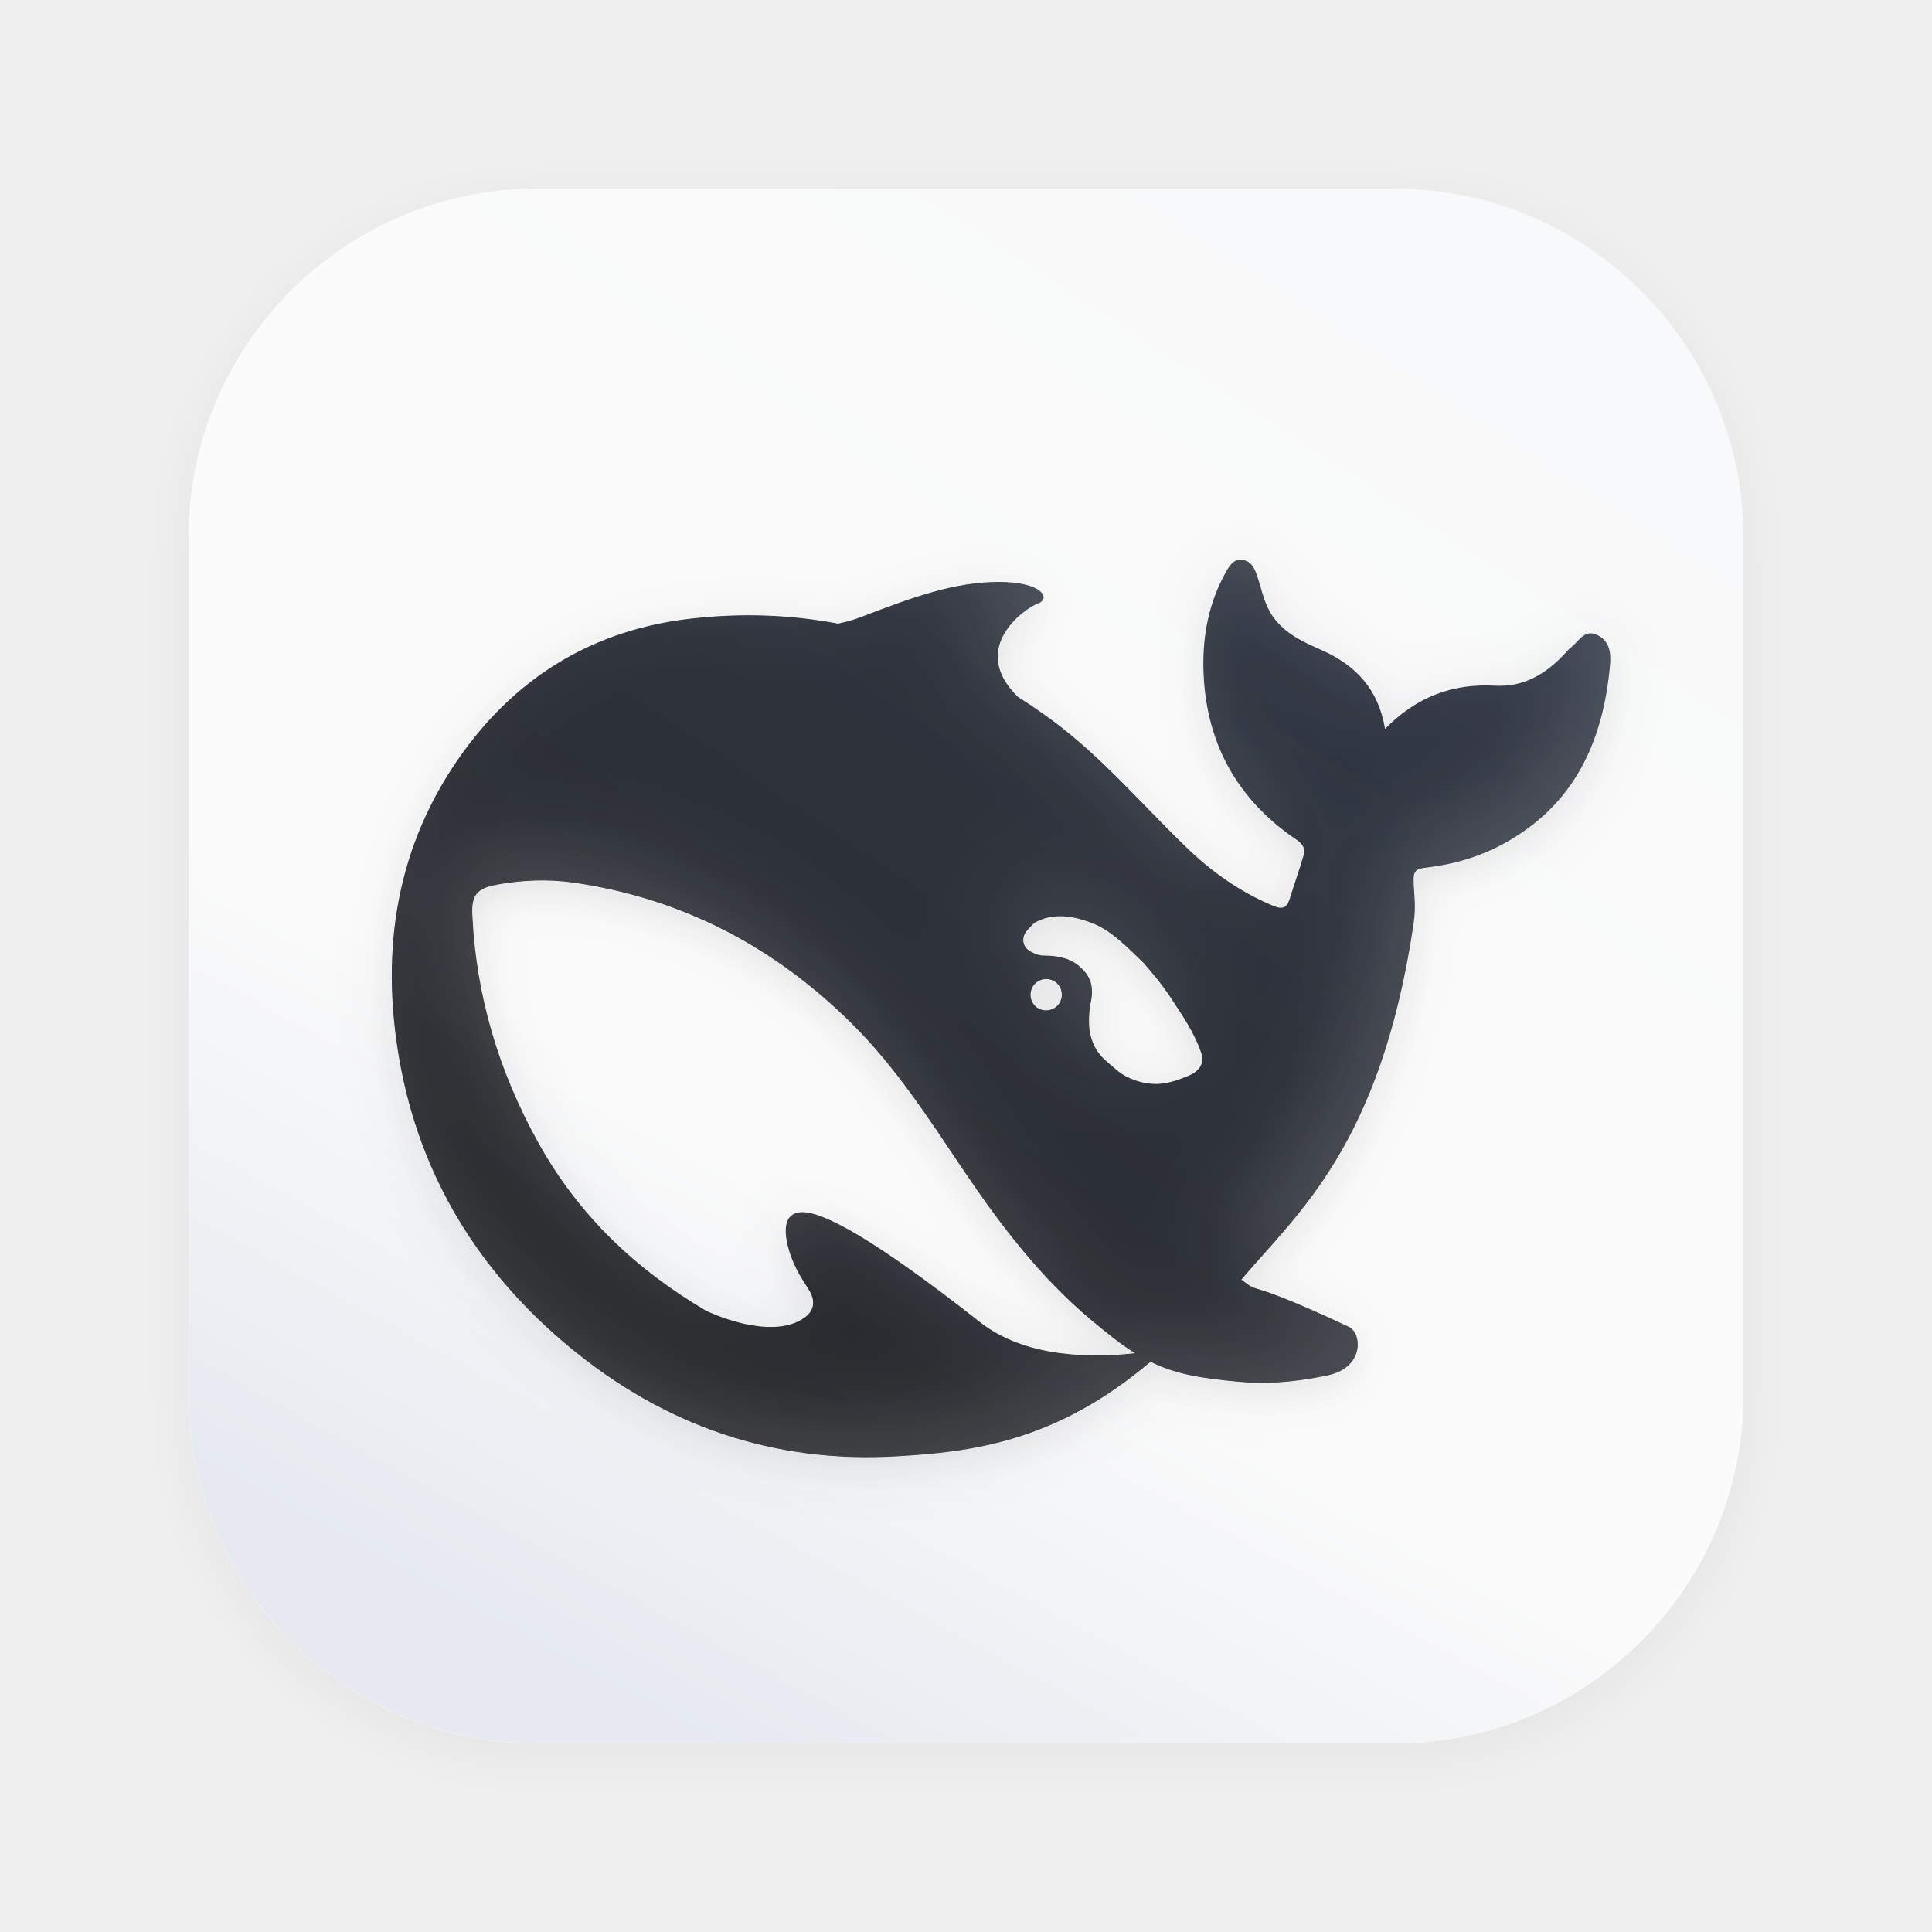
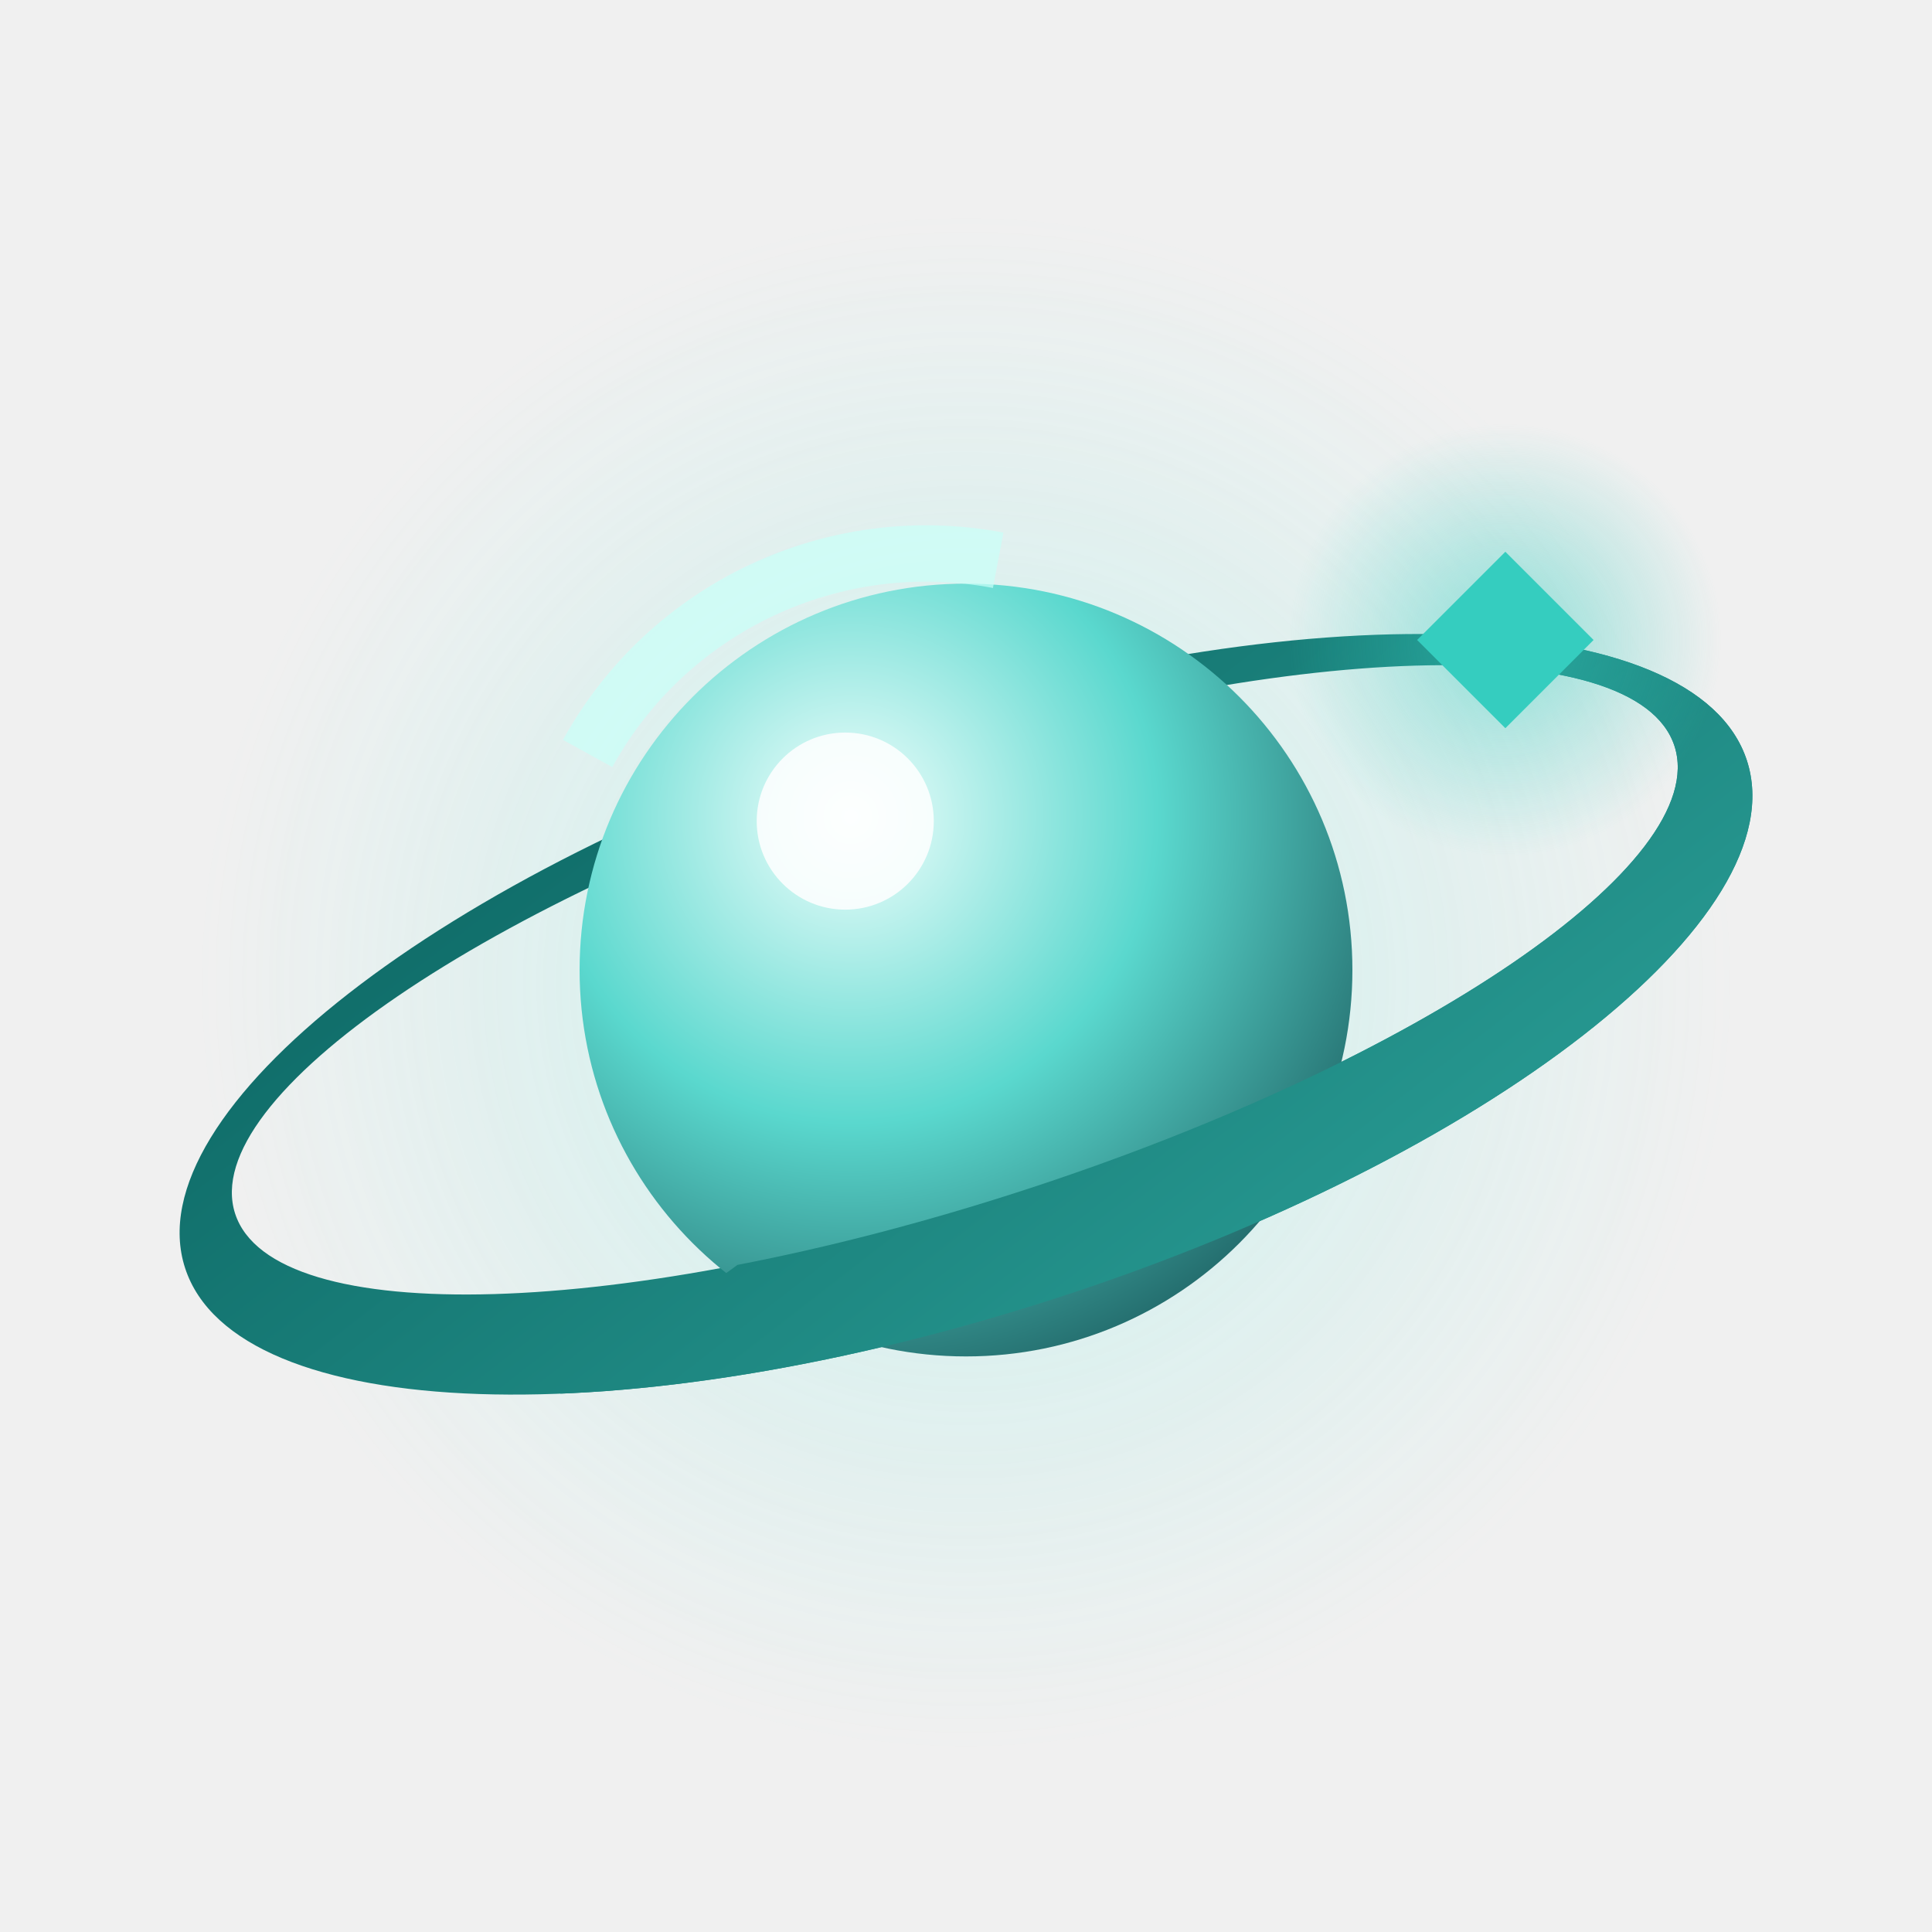
- <svg xmlns="http://www.w3.org/2000/svg" width="1024" height="1024" viewBox="0 0 1024 1024" fill="none">
-   <g transform="translate(100 100) scale(0.8046875) translate(-40 -32)">
-     <g filter="url(#filter0_d_1637_371)">
-       <rect rx="230" width="1024" height="1024" transform="translate(40 32)" fill="#FBFBFB" />
-       <rect rx="230" width="1024" height="1024" transform="translate(40 32)" fill="url(#paint0_linear_1637_371)" fill-opacity="0.4" />
-       <rect rx="230" width="1024" height="1024" transform="translate(40 32)" fill="url(#paint1_linear_1637_371)" fill-opacity="0.8" />
-       <g filter="url(#filter1_ddi_1637_371)">
-         <path d="M968.002 326.025C959.5 321.85 955.842 329.804 950.865 333.835C949.162 335.143 947.722 336.834 946.283 338.393C933.859 351.673 919.336 360.407 900.376 359.363C872.649 357.804 848.963 366.525 828.035 387.759C823.586 361.583 808.812 345.951 786.313 335.936C774.536 330.729 762.64 325.51 754.401 314.186C748.645 306.112 747.074 297.127 744.195 288.274C742.36 282.936 740.538 277.465 734.385 276.554C727.718 275.51 725.103 281.112 722.476 285.803C712.006 304.95 707.952 326.039 708.349 347.405C709.26 395.463 729.54 433.742 769.823 460.962C774.404 464.094 775.579 467.212 774.14 471.771C771.394 481.153 768.119 490.257 765.241 499.639C763.406 505.624 760.66 506.933 754.256 504.329C732.154 495.08 713.049 481.417 696.175 464.874C667.524 437.138 641.633 406.536 609.325 382.566C601.733 376.964 594.154 371.758 586.298 366.802C553.33 334.773 590.616 308.464 599.251 305.333C608.282 302.082 602.393 290.877 573.214 291.009C544.048 291.141 517.364 300.906 483.353 313.935C478.389 315.891 473.147 317.318 467.786 318.494C436.917 312.64 404.873 311.332 371.377 315.111C308.332 322.141 257.975 351.964 220.953 402.876C176.471 464.081 166.014 533.624 178.835 606.153C192.302 682.594 231.291 745.887 291.194 795.372C353.328 846.68 424.876 871.813 506.498 866.99C556.076 864.122 611.279 857.489 673.532 804.74C689.23 812.55 705.708 815.681 733.052 818.02C754.111 819.976 774.391 816.976 790.076 813.726C814.674 808.519 812.971 785.726 804.072 781.564C731.995 747.962 747.826 761.638 733.435 750.565C770.06 707.198 825.263 662.139 846.85 516.156C848.553 504.567 847.114 497.273 846.85 487.892C846.718 482.157 848.025 479.95 854.574 479.303C872.623 477.215 890.156 472.273 906.238 463.42C952.938 437.892 971.765 395.965 976.215 345.7C976.875 338.01 976.083 330.069 967.976 326.039L968.002 326.025ZM561.067 778.432C491.222 723.477 457.343 705.374 443.347 706.154C430.263 706.933 432.626 721.918 435.505 731.682C438.515 741.315 442.436 747.962 447.929 756.418C451.718 762.021 454.346 770.345 444.14 776.609C421.641 790.549 382.533 771.918 380.698 771.006C335.174 744.182 297.109 708.757 270.293 660.316C244.389 613.698 229.35 563.685 226.868 510.302C226.208 497.406 230.01 492.847 242.831 490.508C259.704 487.376 277.106 486.729 293.98 489.2C365.264 499.625 425.959 531.523 476.844 582.052C505.878 610.831 527.861 645.213 550.491 678.815C574.561 714.492 600.452 748.49 633.42 776.358C645.066 786.122 654.348 793.548 663.247 799.019C636.431 802.018 591.698 802.666 561.08 778.445L561.067 778.432ZM594.55 562.905C594.55 557.171 599.132 552.625 604.888 552.625C606.195 552.625 607.371 552.876 608.414 553.273C609.853 553.801 611.16 554.581 612.203 555.744C614.038 557.567 615.081 560.17 615.081 562.905C615.081 568.64 610.5 573.185 604.743 573.185C598.987 573.185 594.537 568.627 594.537 562.905H594.55ZM698.539 616.301C691.871 619.037 685.19 621.375 678.787 621.64C668.845 622.155 657.992 618.125 652.103 613.17C642.953 605.479 636.404 601.185 633.658 587.773C632.483 582.039 633.13 573.185 634.186 568.111C636.536 557.171 633.922 550.141 626.212 543.759C619.927 538.553 611.952 537.112 603.185 537.112C599.911 537.112 596.914 535.685 594.682 534.509C591.025 532.686 588.015 528.127 590.893 522.525C591.804 520.701 596.254 516.275 597.297 515.495C609.206 508.716 622.937 510.936 635.625 516.01C647.403 520.833 656.288 529.686 669.109 542.186C682.193 557.289 684.543 561.465 692.003 572.789C697.892 581.642 703.252 590.759 706.909 601.185C709.128 607.699 706.249 613.038 698.539 616.288V616.301Z" fill="url(#paint2_linear_1637_371)" fill-opacity="0.9" />
-       </g>
-     </g>
+ <svg xmlns="http://www.w3.org/2000/svg" viewBox="0 0 24 24" width="1024" height="1024">
+   <defs>
+     <radialGradient id="ball" cx="0.35" cy="0.3" r="0.95">
+       <stop offset="0" stop-color="#F2FFFD" />
+       <stop offset="0.42" stop-color="#5AD8CE" />
+       <stop offset="1" stop-color="#07353B" />
+     </radialGradient>
+     <linearGradient id="ring" x1="0" y1="0" x2="1" y2="1">
+       <stop offset="0" stop-color="#0C6663" />
+       <stop offset="1" stop-color="#2A9E96" />
+     </linearGradient>
+     <radialGradient id="halo" cx="0.5" cy="0.5" r="0.5">
+       <stop offset="0" stop-color="#5AF2E4" stop-opacity="0.45" />
+       <stop offset="1" stop-color="#5AF2E4" stop-opacity="0" />
+     </radialGradient>
+     <radialGradient id="nodeglow">
+       <stop offset="0" stop-color="#35CDBF" stop-opacity="0.5" />
+       <stop offset="1" stop-color="#35CDBF" stop-opacity="0" />
+     </radialGradient>
+     <clipPath id="front">
+       <rect x="-12" y="0.85" width="24" height="7" transform="translate(12 12.6) rotate(-18)" />
+     </clipPath>
+   </defs>
+   <circle cx="12" cy="12.2" r="9.6" fill="url(#halo)" opacity="0.55" />
+   <g transform="rotate(-18 12 12.6)">
+     <path d="M1.8 12.6A10.2 3.7 0 1 1 22.2 12.6A10.2 3.7 0 1 1 1.8 12.6Z M2.6 12.15A9.4 2.75 0 1 0 21.4 12.15A9.4 2.75 0 1 0 2.6 12.15Z" fill="url(#ring)" fill-rule="evenodd" />
  </g>
-   <defs>
-     <filter id="filter0_d_1637_371" x="-8" y="-16" width="1120" height="1120" filterUnits="userSpaceOnUse" color-interpolation-filters="sRGB">
-       <feFlood flood-opacity="0" result="BackgroundImageFix" />
-       <feColorMatrix in="SourceAlpha" type="matrix" values="0 0 0 0 0 0 0 0 0 0 0 0 0 0 0 0 0 0 127 0" result="hardAlpha" />
-       <feOffset dy="8" />
-       <feGaussianBlur stdDeviation="20" />
-       <feComposite in2="hardAlpha" operator="out" />
-       <feColorMatrix type="matrix" values="0 0 0 0 0 0 0 0 0 0 0 0 0 0 0 0 0 0 0.05 0" />
-       <feBlend mode="normal" in2="BackgroundImageFix" result="effect1_dropShadow_1637_371" />
-       <feBlend mode="normal" in="BackgroundImageFix" in2="effect1_dropShadow_1637_371" result="BackgroundImageFix" />
-       <feBlend mode="normal" in="SourceGraphic" in2="BackgroundImageFix" result="shape" />
-     </filter>
-     <filter id="filter1_ddi_1637_371" x="133.744" y="240.427" width="882.652" height="671.147" filterUnits="userSpaceOnUse" color-interpolation-filters="sRGB">
-       <feFlood flood-opacity="0" result="BackgroundImageFix" />
-       <feColorMatrix in="SourceAlpha" type="matrix" values="0 0 0 0 0 0 0 0 0 0 0 0 0 0 0 0 0 0 127 0" result="hardAlpha" />
-       <feOffset dy="4" />
-       <feGaussianBlur stdDeviation="20" />
-       <feComposite in2="hardAlpha" operator="out" />
-       <feColorMatrix type="matrix" values="0 0 0 0 0.176 0 0 0 0 0.192 0 0 0 0 0.231 0 0 0 0.08 0" />
-       <feBlend mode="normal" in2="BackgroundImageFix" result="effect1_dropShadow_1637_371" />
-       <feColorMatrix in="SourceAlpha" type="matrix" values="0 0 0 0 0 0 0 0 0 0 0 0 0 0 0 0 0 0 127 0" result="hardAlpha" />
-       <feOffset dy="8" />
-       <feGaussianBlur stdDeviation="8" />
-       <feComposite in2="hardAlpha" operator="out" />
-       <feColorMatrix type="matrix" values="0 0 0 0 0.173 0 0 0 0 0.188 0 0 0 0 0.224 0 0 0 0.04 0" />
-       <feBlend mode="normal" in2="effect1_dropShadow_1637_371" result="effect2_dropShadow_1637_371" />
-       <feBlend mode="normal" in="SourceGraphic" in2="BackgroundImageFix" result="shape" />
-       <feColorMatrix in="SourceAlpha" type="matrix" values="0 0 0 0 0 0 0 0 0 0 0 0 0 0 0 0 0 0 127 0" result="hardAlpha" />
-       <feOffset dx="-16" dy="-20" />
-       <feGaussianBlur stdDeviation="30" />
-       <feComposite in2="hardAlpha" operator="arithmetic" k2="-1" k3="1" />
-       <feColorMatrix type="matrix" values="0 0 0 0 1 0 0 0 0 1 0 0 0 0 1 0 0 0 0.15 0" />
-       <feBlend mode="normal" in2="shape" result="effect3_innerShadow_1637_371" />
-       <feBlend mode="normal" in="effect3_innerShadow_1637_371" in2="effect2_dropShadow_1637_371" result="effect3_innerShadow_1637_371" />
-     </filter>
-     <linearGradient id="paint0_linear_1637_371" x1="973.58" y1="1.59609e-05" x2="378.123" y2="917.86" gradientUnits="userSpaceOnUse">
-       <stop offset="0.142" stop-color="#D4DBE9" />
-       <stop offset="0.486" stop-color="#FBFBFB" />
-     </linearGradient>
-     <linearGradient id="paint1_linear_1637_371" x1="603.371" y1="445.063" x2="239.356" y2="1111.41" gradientUnits="userSpaceOnUse">
-       <stop offset="0.363" stop-color="#FBFBFB" />
-       <stop offset="0.83" stop-color="#E1E6EE" />
-     </linearGradient>
-     <linearGradient id="paint2_linear_1637_371" x1="849.855" y1="39.085" x2="331.636" y2="802.645" gradientUnits="userSpaceOnUse">
-       <stop offset="0.086" stop-color="#1C2434" />
-       <stop offset="1" stop-color="#0F1115" />
-     </linearGradient>
-   </defs>
+   <circle cx="12" cy="12.05" r="4.8" fill="url(#ball)" />
+   <path d="M7.3 9.36A4.8 4.8 0 0 1 12.4 6.96" fill="none" stroke="#C9FFF8" stroke-width="0.7" opacity="0.7" />
+   <circle cx="10.5" cy="10.2" r="1.1" fill="#fff" opacity="0.85" />
+   <g transform="rotate(-18 12 12.6)" clip-path="url(#front)">
+     <path d="M1.8 12.6A10.2 3.7 0 1 1 22.2 12.6A10.2 3.7 0 1 1 1.8 12.6Z M2.6 12.15A9.4 2.75 0 1 0 21.4 12.15A9.4 2.75 0 1 0 2.6 12.15Z" fill="url(#ring)" fill-rule="evenodd" />
+   </g>
+   <circle cx="18.7" cy="7.95" r="2.7" fill="url(#nodeglow)" />
+   <rect x="17.925" y="7.175" width="1.55" height="1.55" transform="rotate(45 18.7 7.95)" fill="#35CDBF" />
</svg>
